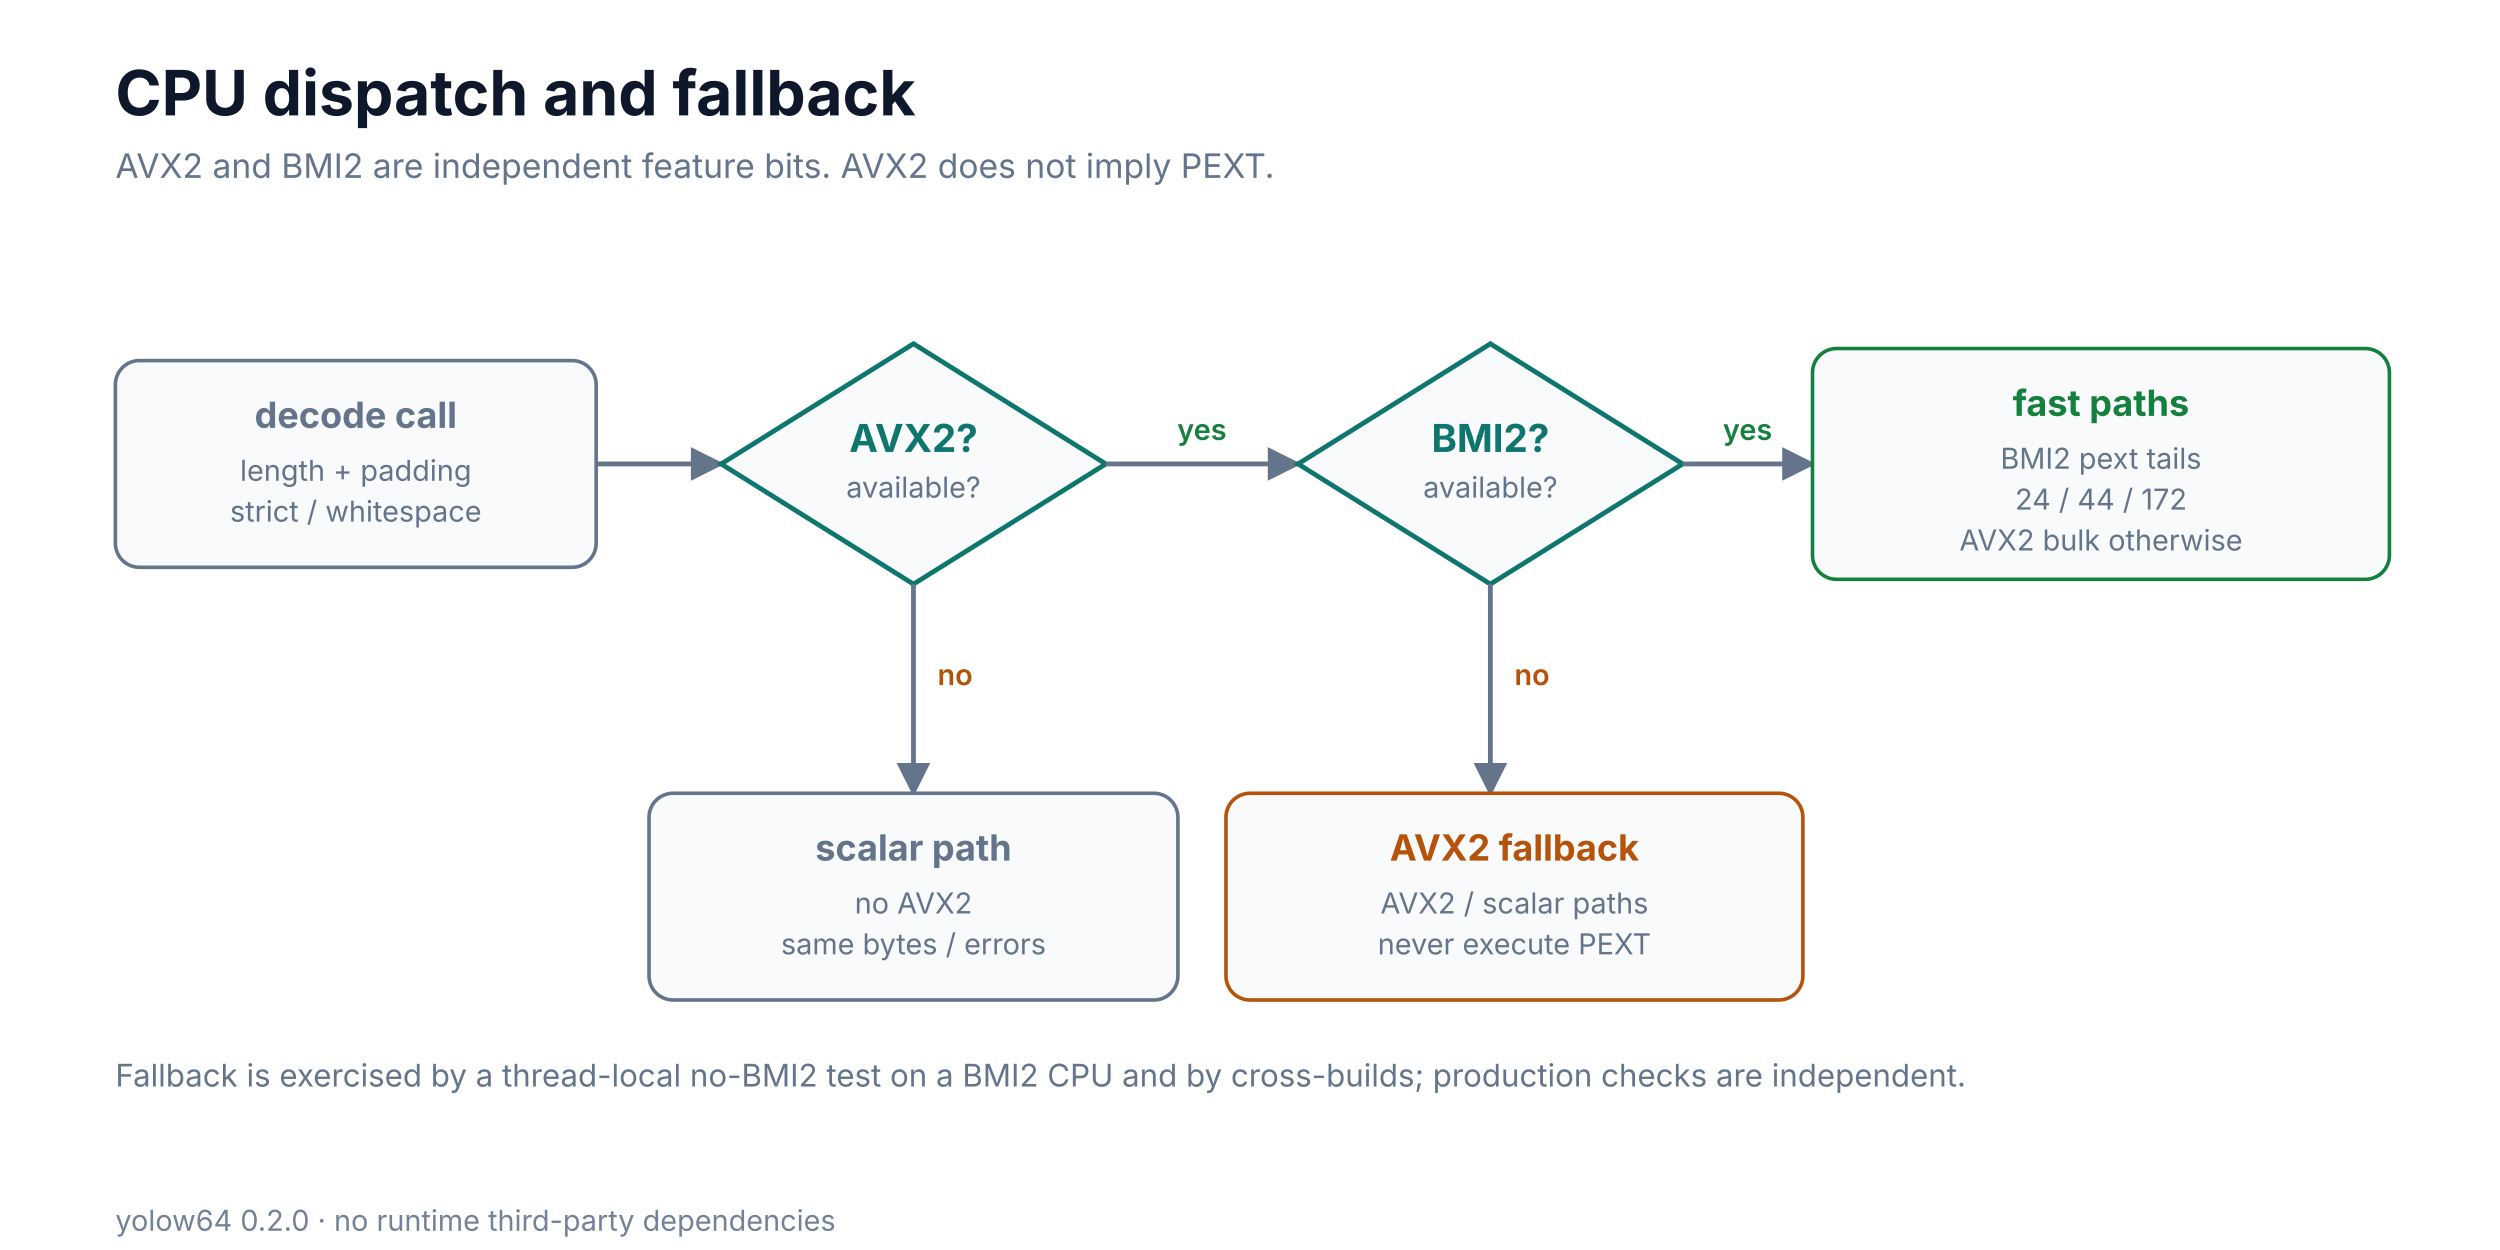
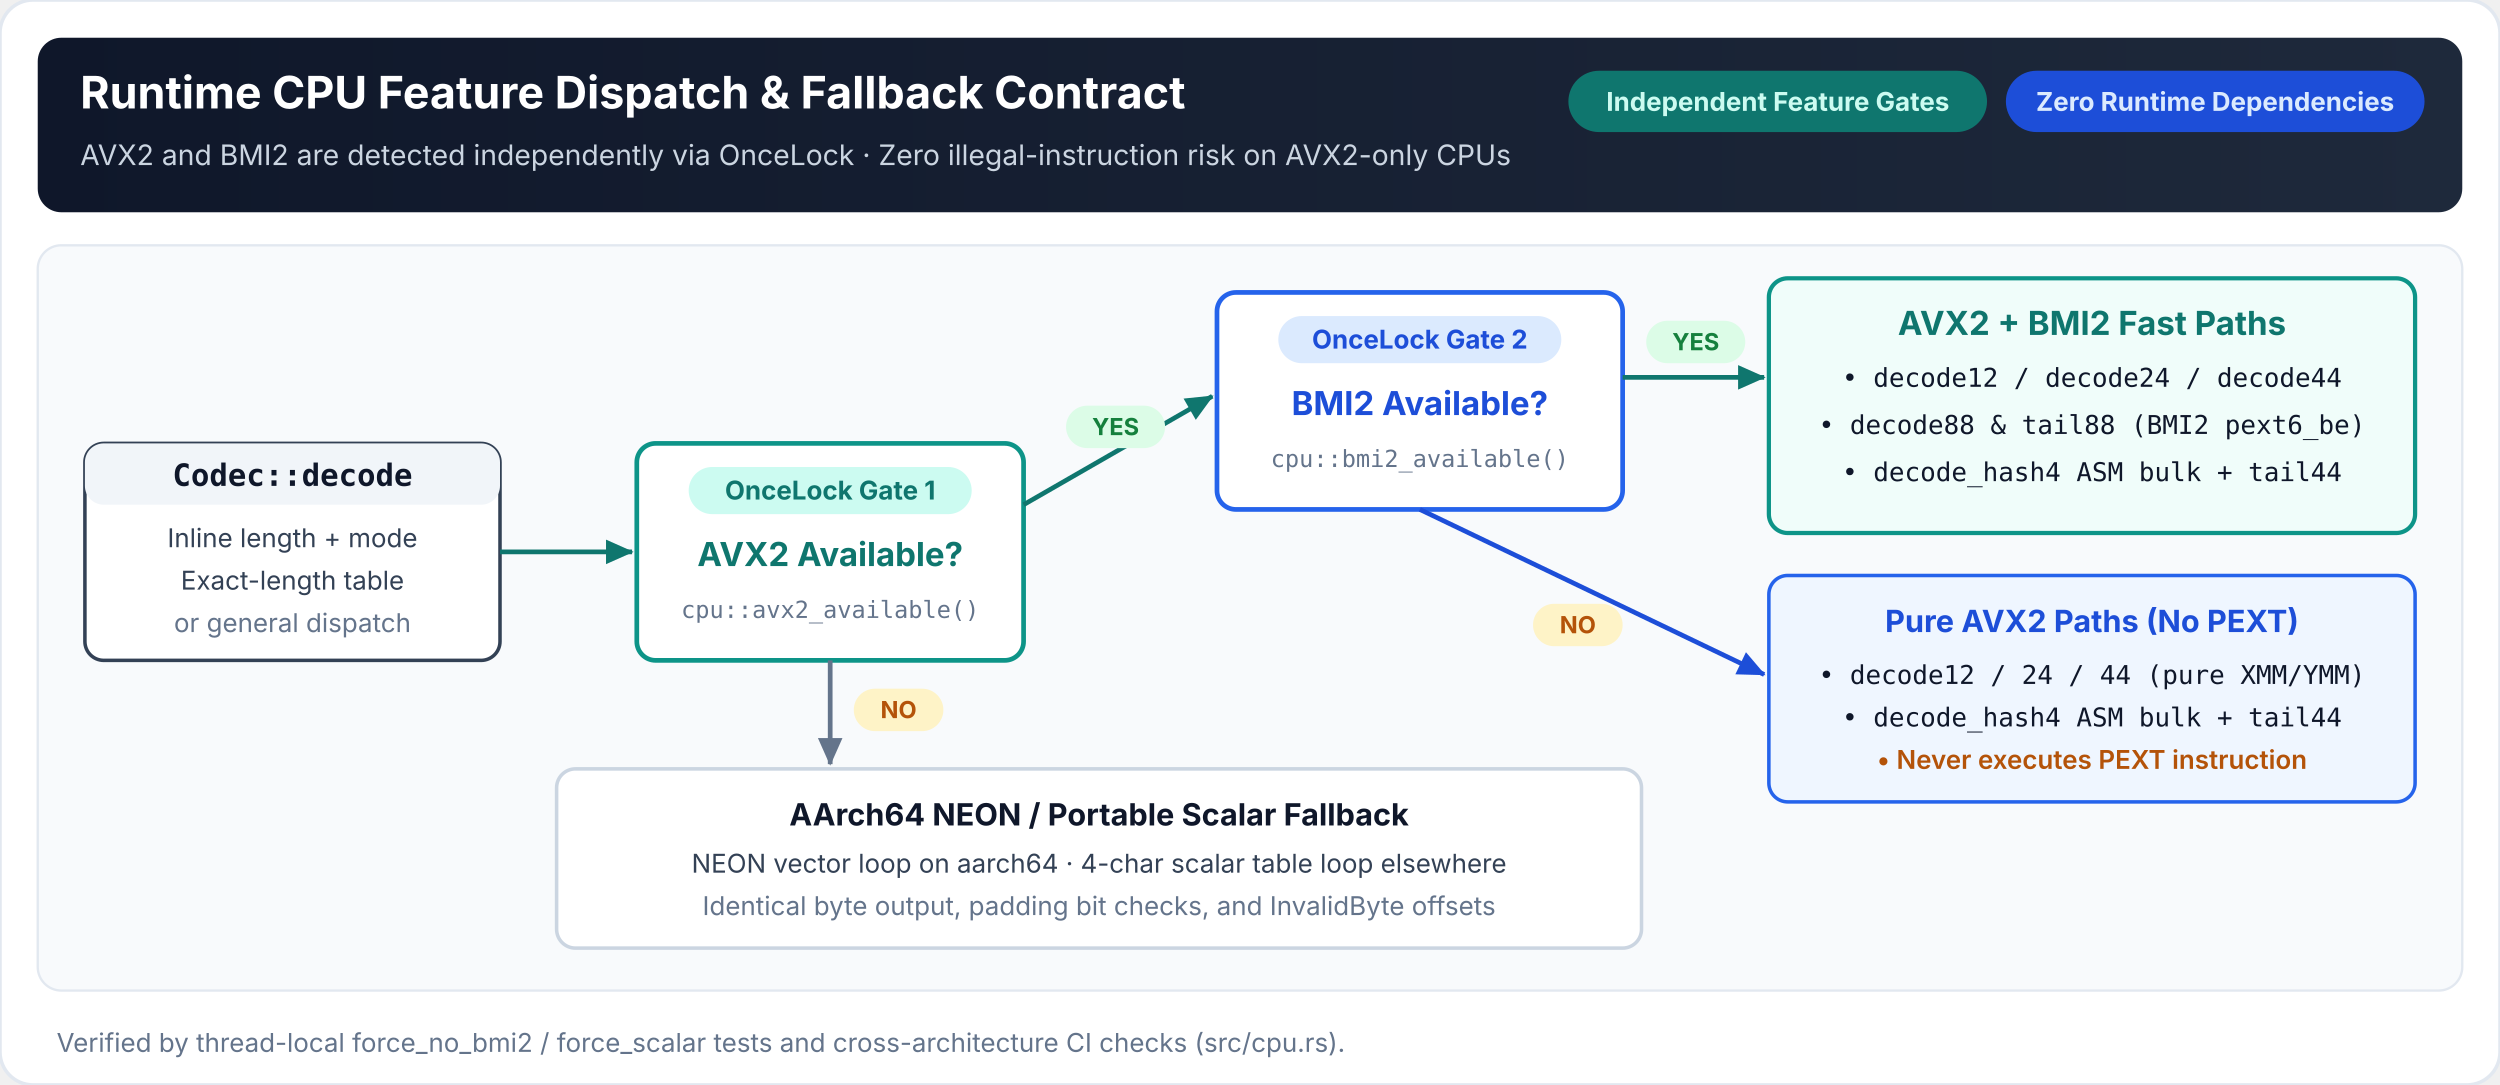
- <svg xmlns="http://www.w3.org/2000/svg" width="1040" height="520" viewBox="0 0 1040 520" role="img" aria-label="CPU dispatch and fallback diagram">
+ <svg xmlns="http://www.w3.org/2000/svg" width="1060" height="460" viewBox="0 0 1060 460" role="img" aria-label="CPU dispatch and fallback contract">
  <defs>
-     <marker id="arrow" viewBox="0 0 10 10" refX="9" refY="5" markerWidth="7" markerHeight="7" orient="auto-start-reverse">
-       <path d="M0,0 L10,5 L0,10 z" fill="#64748b" />
+     <linearGradient id="grad-teal" x1="0%" y1="0%" x2="100%" y2="0%">
+       <stop offset="0%" stop-color="#0f766e" />
+       <stop offset="100%" stop-color="#14b8a6" />
+     </linearGradient>
+     <linearGradient id="grad-blue" x1="0%" y1="0%" x2="100%" y2="0%">
+       <stop offset="0%" stop-color="#1d4ed8" />
+       <stop offset="100%" stop-color="#3b82f6" />
+     </linearGradient>
+     <linearGradient id="grad-amber" x1="0%" y1="0%" x2="100%" y2="0%">
+       <stop offset="0%" stop-color="#b45309" />
+       <stop offset="100%" stop-color="#f59e0b" />
+     </linearGradient>
+     <linearGradient id="grad-slate" x1="0%" y1="0%" x2="100%" y2="0%">
+       <stop offset="0%" stop-color="#64748b" />
+       <stop offset="100%" stop-color="#94a3b8" />
+     </linearGradient>
+     <linearGradient id="grad-header" x1="0%" y1="0%" x2="100%" y2="0%">
+       <stop offset="0%" stop-color="#0f172a" />
+       <stop offset="100%" stop-color="#1e293b" />
+     </linearGradient>
+     <marker id="arrow" viewBox="0 0 10 10" refX="8.5" refY="5" markerWidth="6.5" markerHeight="6.5" orient="auto-start-reverse">
+       <path d="M0,1 L9,5 L0,9 z" fill="#64748b" />
+     </marker>
+     <marker id="arrow-teal" viewBox="0 0 10 10" refX="8.5" refY="5" markerWidth="6.5" markerHeight="6.5" orient="auto-start-reverse">
+       <path d="M0,1 L9,5 L0,9 z" fill="#0f766e" />
+     </marker>
+     <marker id="arrow-blue" viewBox="0 0 10 10" refX="8.5" refY="5" markerWidth="6.5" markerHeight="6.5" orient="auto-start-reverse">
+       <path d="M0,1 L9,5 L0,9 z" fill="#1d4ed8" />
    </marker>
  </defs>
-   <rect width="100%" height="100%" fill="#ffffff" />
-   <text x="48.0" y="48.0" font-family="Inter, ui-sans-serif, system-ui, -apple-system, sans-serif" font-size="26" fill="#0f172a" text-anchor="start" font-weight="700" opacity="1.0">CPU dispatch and fallback</text>
-   <text x="48.0" y="74.0" font-family="Inter, ui-sans-serif, system-ui, -apple-system, sans-serif" font-size="14" fill="#64748b" text-anchor="start" font-weight="400" opacity="1.0">AVX2 and BMI2 are independent feature bits. AVX2 does not imply PEXT.</text>
-   <rect x="48.0" y="150.0" width="200.0" height="86.0" rx="10" fill="#f8fafc" stroke="#64748b" stroke-width="1.5" />
-   <text x="148.0" y="178.0" font-family="Inter, ui-sans-serif, system-ui, -apple-system, sans-serif" font-size="15" fill="#64748b" text-anchor="middle" font-weight="700" opacity="1.0">decode call</text>
-   <text x="148.0" y="200.0" font-family="Inter, ui-sans-serif, system-ui, -apple-system, sans-serif" font-size="12" fill="#64748b" text-anchor="middle" font-weight="400" opacity="1.0">length + padding</text>
-   <text x="148.0" y="217.0" font-family="Inter, ui-sans-serif, system-ui, -apple-system, sans-serif" font-size="12" fill="#64748b" text-anchor="middle" font-weight="400" opacity="1.0">strict / whitespace</text>
-   <line x1="248.0" y1="193.0" x2="300.0" y2="193.0" stroke="#64748b" stroke-width="2" marker-end="url(#arrow)" />
-   <polygon points="300,193 380,143 460,193 380,243" fill="#f8fafc" stroke="#0f766e" stroke-width="2" />
-   <text x="380.0" y="188.0" font-family="Inter, ui-sans-serif, system-ui, -apple-system, sans-serif" font-size="16" fill="#0f766e" text-anchor="middle" font-weight="700" opacity="1.0">AVX2?</text>
-   <text x="380.0" y="207.0" font-family="Inter, ui-sans-serif, system-ui, -apple-system, sans-serif" font-size="12" fill="#64748b" text-anchor="middle" font-weight="400" opacity="1.0">available?</text>
-   <line x1="460.0" y1="193.0" x2="540.0" y2="193.0" stroke="#64748b" stroke-width="2" marker-end="url(#arrow)" />
-   <text x="500.0" y="183.0" font-family="Inter, ui-sans-serif, system-ui, -apple-system, sans-serif" font-size="12" fill="#15803d" text-anchor="middle" font-weight="600" opacity="1.0">yes</text>
-   <polygon points="540,193 620,143 700,193 620,243" fill="#f8fafc" stroke="#0f766e" stroke-width="2" />
-   <text x="620.0" y="188.0" font-family="Inter, ui-sans-serif, system-ui, -apple-system, sans-serif" font-size="16" fill="#0f766e" text-anchor="middle" font-weight="700" opacity="1.0">BMI2?</text>
-   <text x="620.0" y="207.0" font-family="Inter, ui-sans-serif, system-ui, -apple-system, sans-serif" font-size="12" fill="#64748b" text-anchor="middle" font-weight="400" opacity="1.0">available?</text>
-   <line x1="700.0" y1="193.0" x2="754.0" y2="193.0" stroke="#64748b" stroke-width="2" marker-end="url(#arrow)" />
-   <text x="727.0" y="183.0" font-family="Inter, ui-sans-serif, system-ui, -apple-system, sans-serif" font-size="12" fill="#15803d" text-anchor="middle" font-weight="600" opacity="1.0">yes</text>
-   <rect x="754.0" y="145.0" width="240.0" height="96.0" rx="10" fill="#f8fafc" stroke="#15803d" stroke-width="1.5" />
-   <text x="874.0" y="173.0" font-family="Inter, ui-sans-serif, system-ui, -apple-system, sans-serif" font-size="15" fill="#15803d" text-anchor="middle" font-weight="700" opacity="1.0">fast paths</text>
-   <text x="874.0" y="195.0" font-family="Inter, ui-sans-serif, system-ui, -apple-system, sans-serif" font-size="12" fill="#64748b" text-anchor="middle" font-weight="400" opacity="1.0">BMI2 pext tails</text>
-   <text x="874.0" y="212.0" font-family="Inter, ui-sans-serif, system-ui, -apple-system, sans-serif" font-size="12" fill="#64748b" text-anchor="middle" font-weight="400" opacity="1.0">24 / 44 / 172</text>
-   <text x="874.0" y="229.0" font-family="Inter, ui-sans-serif, system-ui, -apple-system, sans-serif" font-size="12" fill="#64748b" text-anchor="middle" font-weight="400" opacity="1.0">AVX2 bulk otherwise</text>
-   <line x1="380.0" y1="243.0" x2="380.0" y2="320.0" stroke="#64748b" stroke-width="2" />
-   <line x1="380.0" y1="320.0" x2="380.0" y2="330.0" stroke="#64748b" stroke-width="2" marker-end="url(#arrow)" />
-   <text x="390.0" y="285.0" font-family="Inter, ui-sans-serif, system-ui, -apple-system, sans-serif" font-size="12" fill="#b45309" text-anchor="start" font-weight="600" opacity="1.0">no</text>
-   <rect x="270.0" y="330.0" width="220.0" height="86.0" rx="10" fill="#f8fafc" stroke="#64748b" stroke-width="1.5" />
-   <text x="380.0" y="358.0" font-family="Inter, ui-sans-serif, system-ui, -apple-system, sans-serif" font-size="15" fill="#64748b" text-anchor="middle" font-weight="700" opacity="1.0">scalar path</text>
-   <text x="380.0" y="380.0" font-family="Inter, ui-sans-serif, system-ui, -apple-system, sans-serif" font-size="12" fill="#64748b" text-anchor="middle" font-weight="400" opacity="1.0">no AVX2</text>
-   <text x="380.0" y="397.0" font-family="Inter, ui-sans-serif, system-ui, -apple-system, sans-serif" font-size="12" fill="#64748b" text-anchor="middle" font-weight="400" opacity="1.0">same bytes / errors</text>
-   <line x1="620.0" y1="243.0" x2="620.0" y2="320.0" stroke="#64748b" stroke-width="2" />
-   <line x1="620.0" y1="320.0" x2="620.0" y2="330.0" stroke="#64748b" stroke-width="2" marker-end="url(#arrow)" />
-   <text x="630.0" y="285.0" font-family="Inter, ui-sans-serif, system-ui, -apple-system, sans-serif" font-size="12" fill="#b45309" text-anchor="start" font-weight="600" opacity="1.0">no</text>
-   <rect x="510.0" y="330.0" width="240.0" height="86.0" rx="10" fill="#f8fafc" stroke="#b45309" stroke-width="1.5" />
-   <text x="630.0" y="358.0" font-family="Inter, ui-sans-serif, system-ui, -apple-system, sans-serif" font-size="15" fill="#b45309" text-anchor="middle" font-weight="700" opacity="1.0">AVX2 fallback</text>
-   <text x="630.0" y="380.0" font-family="Inter, ui-sans-serif, system-ui, -apple-system, sans-serif" font-size="12" fill="#64748b" text-anchor="middle" font-weight="400" opacity="1.0">AVX2 / scalar paths</text>
-   <text x="630.0" y="397.0" font-family="Inter, ui-sans-serif, system-ui, -apple-system, sans-serif" font-size="12" fill="#64748b" text-anchor="middle" font-weight="400" opacity="1.0">never execute PEXT</text>
-   <text x="48.0" y="452.0" font-family="Inter, ui-sans-serif, system-ui, -apple-system, sans-serif" font-size="13" fill="#64748b" text-anchor="start" font-weight="400" opacity="1.0">Fallback is exercised by a thread-local no-BMI2 test on a BMI2 CPU and by cross-builds; production checks are independent.</text>
-   <text x="48.0" y="512.0" font-family="Inter, ui-sans-serif, system-ui, -apple-system, sans-serif" font-size="12" fill="#64748b" text-anchor="start" font-weight="400" opacity="0.9">yolow64 0.2.0 · no runtime third-party dependencies</text>
+   <rect width="100%" height="100%" rx="14" fill="#ffffff" stroke="#e2e8f0" stroke-width="1.5" />
+   <rect x="16.0" y="16.0" width="1028.0" height="74.0" rx="10" fill="url(#grad-header)" />
+   <text x="34.0" y="46.0" font-family="Inter, -apple-system, BlinkMacSystemFont, 'Segoe UI', Roboto, sans-serif" font-size="19" fill="#ffffff" text-anchor="start" font-weight="700">Runtime CPU Feature Dispatch &amp; Fallback Contract</text>
+   <text x="34.0" y="70.0" font-family="Inter, -apple-system, BlinkMacSystemFont, 'Segoe UI', Roboto, sans-serif" font-size="12" fill="#cbd5e1" text-anchor="start" font-weight="400">AVX2 and BMI2 are detected independently via OnceLock · Zero illegal-instruction risk on AVX2-only CPUs</text>
+   <rect x="850.5" y="30.0" width="177.5" height="26.0" rx="13" fill="#1d4ed8" />
+   <text x="939.2" y="47.0" font-family="Inter, -apple-system, BlinkMacSystemFont, 'Segoe UI', Roboto, sans-serif" font-size="11" fill="#dbeafe" text-anchor="middle" font-weight="700">Zero Runtime Dependencies</text>
+   <rect x="665.0" y="30.0" width="177.5" height="26.0" rx="13" fill="#0f766e" />
+   <text x="753.8" y="47.0" font-family="Inter, -apple-system, BlinkMacSystemFont, 'Segoe UI', Roboto, sans-serif" font-size="11" fill="#ccfbf1" text-anchor="middle" font-weight="700">Independent Feature Gates</text>
+   <rect x="16.0" y="104.0" width="1028.0" height="316.0" rx="10" fill="#f8fafc" stroke="#e2e8f0" stroke-width="1.0" />
+   <rect x="36.0" y="188.0" width="176.0" height="92.0" rx="8" fill="#ffffff" stroke="#334155" stroke-width="1.5" />
+   <rect x="36.0" y="188.0" width="176.0" height="26.0" rx="8" fill="#f1f5f9" />
+   <text x="124.0" y="206.0" font-family="JetBrains Mono, ui-monospace, SFMono-Regular, Menlo, Consolas, monospace" font-size="13" fill="#0f172a" text-anchor="middle" font-weight="700">Codec::decode</text>
+   <text x="124.0" y="232.0" font-family="Inter, -apple-system, BlinkMacSystemFont, 'Segoe UI', Roboto, sans-serif" font-size="11" fill="#334155" text-anchor="middle" font-weight="400">Inline length + mode</text>
+   <text x="124.0" y="250.0" font-family="Inter, -apple-system, BlinkMacSystemFont, 'Segoe UI', Roboto, sans-serif" font-size="11" fill="#334155" text-anchor="middle" font-weight="400">Exact-length table</text>
+   <text x="124.0" y="268.0" font-family="Inter, -apple-system, BlinkMacSystemFont, 'Segoe UI', Roboto, sans-serif" font-size="11" fill="#64748b" text-anchor="middle" font-weight="400">or general dispatch</text>
+   <line x1="212.0" y1="234.0" x2="268.0" y2="234.0" stroke="#0f766e" stroke-width="2.0" marker-end="url(#arrow-teal)" />
+   <rect x="270.0" y="188.0" width="164.0" height="92.0" rx="8" fill="#ffffff" stroke="#0d9488" stroke-width="2.0" />
+   <rect x="292.0" y="198.0" width="120.0" height="20.0" rx="10.0" fill="#ccfbf1" />
+   <text x="352.0" y="211.8" font-family="Inter, -apple-system, BlinkMacSystemFont, 'Segoe UI', Roboto, sans-serif" font-size="11" fill="#0f766e" text-anchor="middle" font-weight="700">OnceLock Gate 1</text>
+   <text x="352.0" y="240.0" font-family="Inter, -apple-system, BlinkMacSystemFont, 'Segoe UI', Roboto, sans-serif" font-size="14" fill="#0f766e" text-anchor="middle" font-weight="700">AVX2 Available?</text>
+   <text x="352.0" y="262.0" font-family="JetBrains Mono, ui-monospace, SFMono-Regular, Menlo, Consolas, monospace" font-size="10" fill="#64748b" text-anchor="middle" font-weight="400">cpu::avx2_available()</text>
+   <line x1="434.0" y1="214.0" x2="514.0" y2="168.0" stroke="#0f766e" stroke-width="2.0" marker-end="url(#arrow-teal)" />
+   <rect x="452.0" y="172.0" width="42.0" height="18.0" rx="9.0" fill="#dcfce7" />
+   <text x="473.0" y="184.5" font-family="Inter, -apple-system, BlinkMacSystemFont, 'Segoe UI', Roboto, sans-serif" font-size="10" fill="#15803d" text-anchor="middle" font-weight="700">YES</text>
+   <rect x="516.0" y="124.0" width="172.0" height="92.0" rx="8" fill="#ffffff" stroke="#2563eb" stroke-width="2.0" />
+   <rect x="542.0" y="134.0" width="120.0" height="20.0" rx="10.0" fill="#dbeafe" />
+   <text x="602.0" y="147.8" font-family="Inter, -apple-system, BlinkMacSystemFont, 'Segoe UI', Roboto, sans-serif" font-size="11" fill="#1d4ed8" text-anchor="middle" font-weight="700">OnceLock Gate 2</text>
+   <text x="602.0" y="176.0" font-family="Inter, -apple-system, BlinkMacSystemFont, 'Segoe UI', Roboto, sans-serif" font-size="14" fill="#1d4ed8" text-anchor="middle" font-weight="700">BMI2 Available?</text>
+   <text x="602.0" y="198.0" font-family="JetBrains Mono, ui-monospace, SFMono-Regular, Menlo, Consolas, monospace" font-size="10" fill="#64748b" text-anchor="middle" font-weight="400">cpu::bmi2_available()</text>
+   <line x1="688.0" y1="160.0" x2="748.0" y2="160.0" stroke="#0f766e" stroke-width="2.0" marker-end="url(#arrow-teal)" />
+   <rect x="698.0" y="136.0" width="42.0" height="18.0" rx="9.0" fill="#dcfce7" />
+   <text x="719.0" y="148.5" font-family="Inter, -apple-system, BlinkMacSystemFont, 'Segoe UI', Roboto, sans-serif" font-size="10" fill="#15803d" text-anchor="middle" font-weight="700">YES</text>
+   <rect x="750.0" y="118.0" width="274.0" height="108.0" rx="8" fill="#f0fdfa" stroke="#0d9488" stroke-width="1.8" />
+   <text x="887.0" y="142.0" font-family="Inter, -apple-system, BlinkMacSystemFont, 'Segoe UI', Roboto, sans-serif" font-size="14" fill="#0f766e" text-anchor="middle" font-weight="700">AVX2 + BMI2 Fast Paths</text>
+   <text x="887.0" y="164.0" font-family="JetBrains Mono, ui-monospace, SFMono-Regular, Menlo, Consolas, monospace" font-size="11" fill="#0f172a" text-anchor="middle" font-weight="400">• decode12 / decode24 / decode44</text>
+   <text x="887.0" y="184.0" font-family="JetBrains Mono, ui-monospace, SFMono-Regular, Menlo, Consolas, monospace" font-size="11" fill="#0f172a" text-anchor="middle" font-weight="400">• decode88 &amp; tail88 (BMI2 pext6_be)</text>
+   <text x="887.0" y="204.0" font-family="JetBrains Mono, ui-monospace, SFMono-Regular, Menlo, Consolas, monospace" font-size="11" fill="#0f172a" text-anchor="middle" font-weight="400">• decode_hash4 ASM bulk + tail44</text>
+   <line x1="602.0" y1="216.0" x2="748.0" y2="286.0" stroke="#1d4ed8" stroke-width="2.0" marker-end="url(#arrow-blue)" />
+   <rect x="650.0" y="256.0" width="38.0" height="18.0" rx="9.0" fill="#fef3c7" />
+   <text x="669.0" y="268.5" font-family="Inter, -apple-system, BlinkMacSystemFont, 'Segoe UI', Roboto, sans-serif" font-size="10" fill="#b45309" text-anchor="middle" font-weight="700">NO</text>
+   <rect x="750.0" y="244.0" width="274.0" height="96.0" rx="8" fill="#eff6ff" stroke="#2563eb" stroke-width="1.5" />
+   <text x="887.0" y="268.0" font-family="Inter, -apple-system, BlinkMacSystemFont, 'Segoe UI', Roboto, sans-serif" font-size="13" fill="#1d4ed8" text-anchor="middle" font-weight="700">Pure AVX2 Paths (No PEXT)</text>
+   <text x="887.0" y="290.0" font-family="JetBrains Mono, ui-monospace, SFMono-Regular, Menlo, Consolas, monospace" font-size="11" fill="#0f172a" text-anchor="middle" font-weight="400">• decode12 / 24 / 44 (pure XMM/YMM)</text>
+   <text x="887.0" y="308.0" font-family="JetBrains Mono, ui-monospace, SFMono-Regular, Menlo, Consolas, monospace" font-size="11" fill="#0f172a" text-anchor="middle" font-weight="400">• decode_hash4 ASM bulk + tail44</text>
+   <text x="887.0" y="326.0" font-family="Inter, -apple-system, BlinkMacSystemFont, 'Segoe UI', Roboto, sans-serif" font-size="11" fill="#b45309" text-anchor="middle" font-weight="600">• Never executes PEXT instruction</text>
+   <line x1="352.0" y1="280.0" x2="352.0" y2="324.0" stroke="#64748b" stroke-width="2.0" marker-end="url(#arrow)" />
+   <rect x="362.0" y="292.0" width="38.0" height="18.0" rx="9.0" fill="#fef3c7" />
+   <text x="381.0" y="304.5" font-family="Inter, -apple-system, BlinkMacSystemFont, 'Segoe UI', Roboto, sans-serif" font-size="10" fill="#b45309" text-anchor="middle" font-weight="700">NO</text>
+   <rect x="236.0" y="326.0" width="460.0" height="76.0" rx="8" fill="#ffffff" stroke="#cbd5e1" stroke-width="1.5" />
+   <text x="466.0" y="350.0" font-family="Inter, -apple-system, BlinkMacSystemFont, 'Segoe UI', Roboto, sans-serif" font-size="13" fill="#0f172a" text-anchor="middle" font-weight="700">AArch64 NEON / Portable Scalar Fallback</text>
+   <text x="466.0" y="370.0" font-family="Inter, -apple-system, BlinkMacSystemFont, 'Segoe UI', Roboto, sans-serif" font-size="11" fill="#334155" text-anchor="middle" font-weight="400">NEON vector loop on aarch64 · 4-char scalar table loop elsewhere</text>
+   <text x="466.0" y="388.0" font-family="Inter, -apple-system, BlinkMacSystemFont, 'Segoe UI', Roboto, sans-serif" font-size="11" fill="#64748b" text-anchor="middle" font-weight="400">Identical byte output, padding bit checks, and InvalidByte offsets</text>
+   <text x="24.0" y="446.0" font-family="Inter, -apple-system, BlinkMacSystemFont, 'Segoe UI', Roboto, sans-serif" font-size="11" fill="#64748b" text-anchor="start" font-weight="400">Verified by thread-local force_no_bmi2 / force_scalar tests and cross-architecture CI checks (src/cpu.rs).</text>
</svg>
